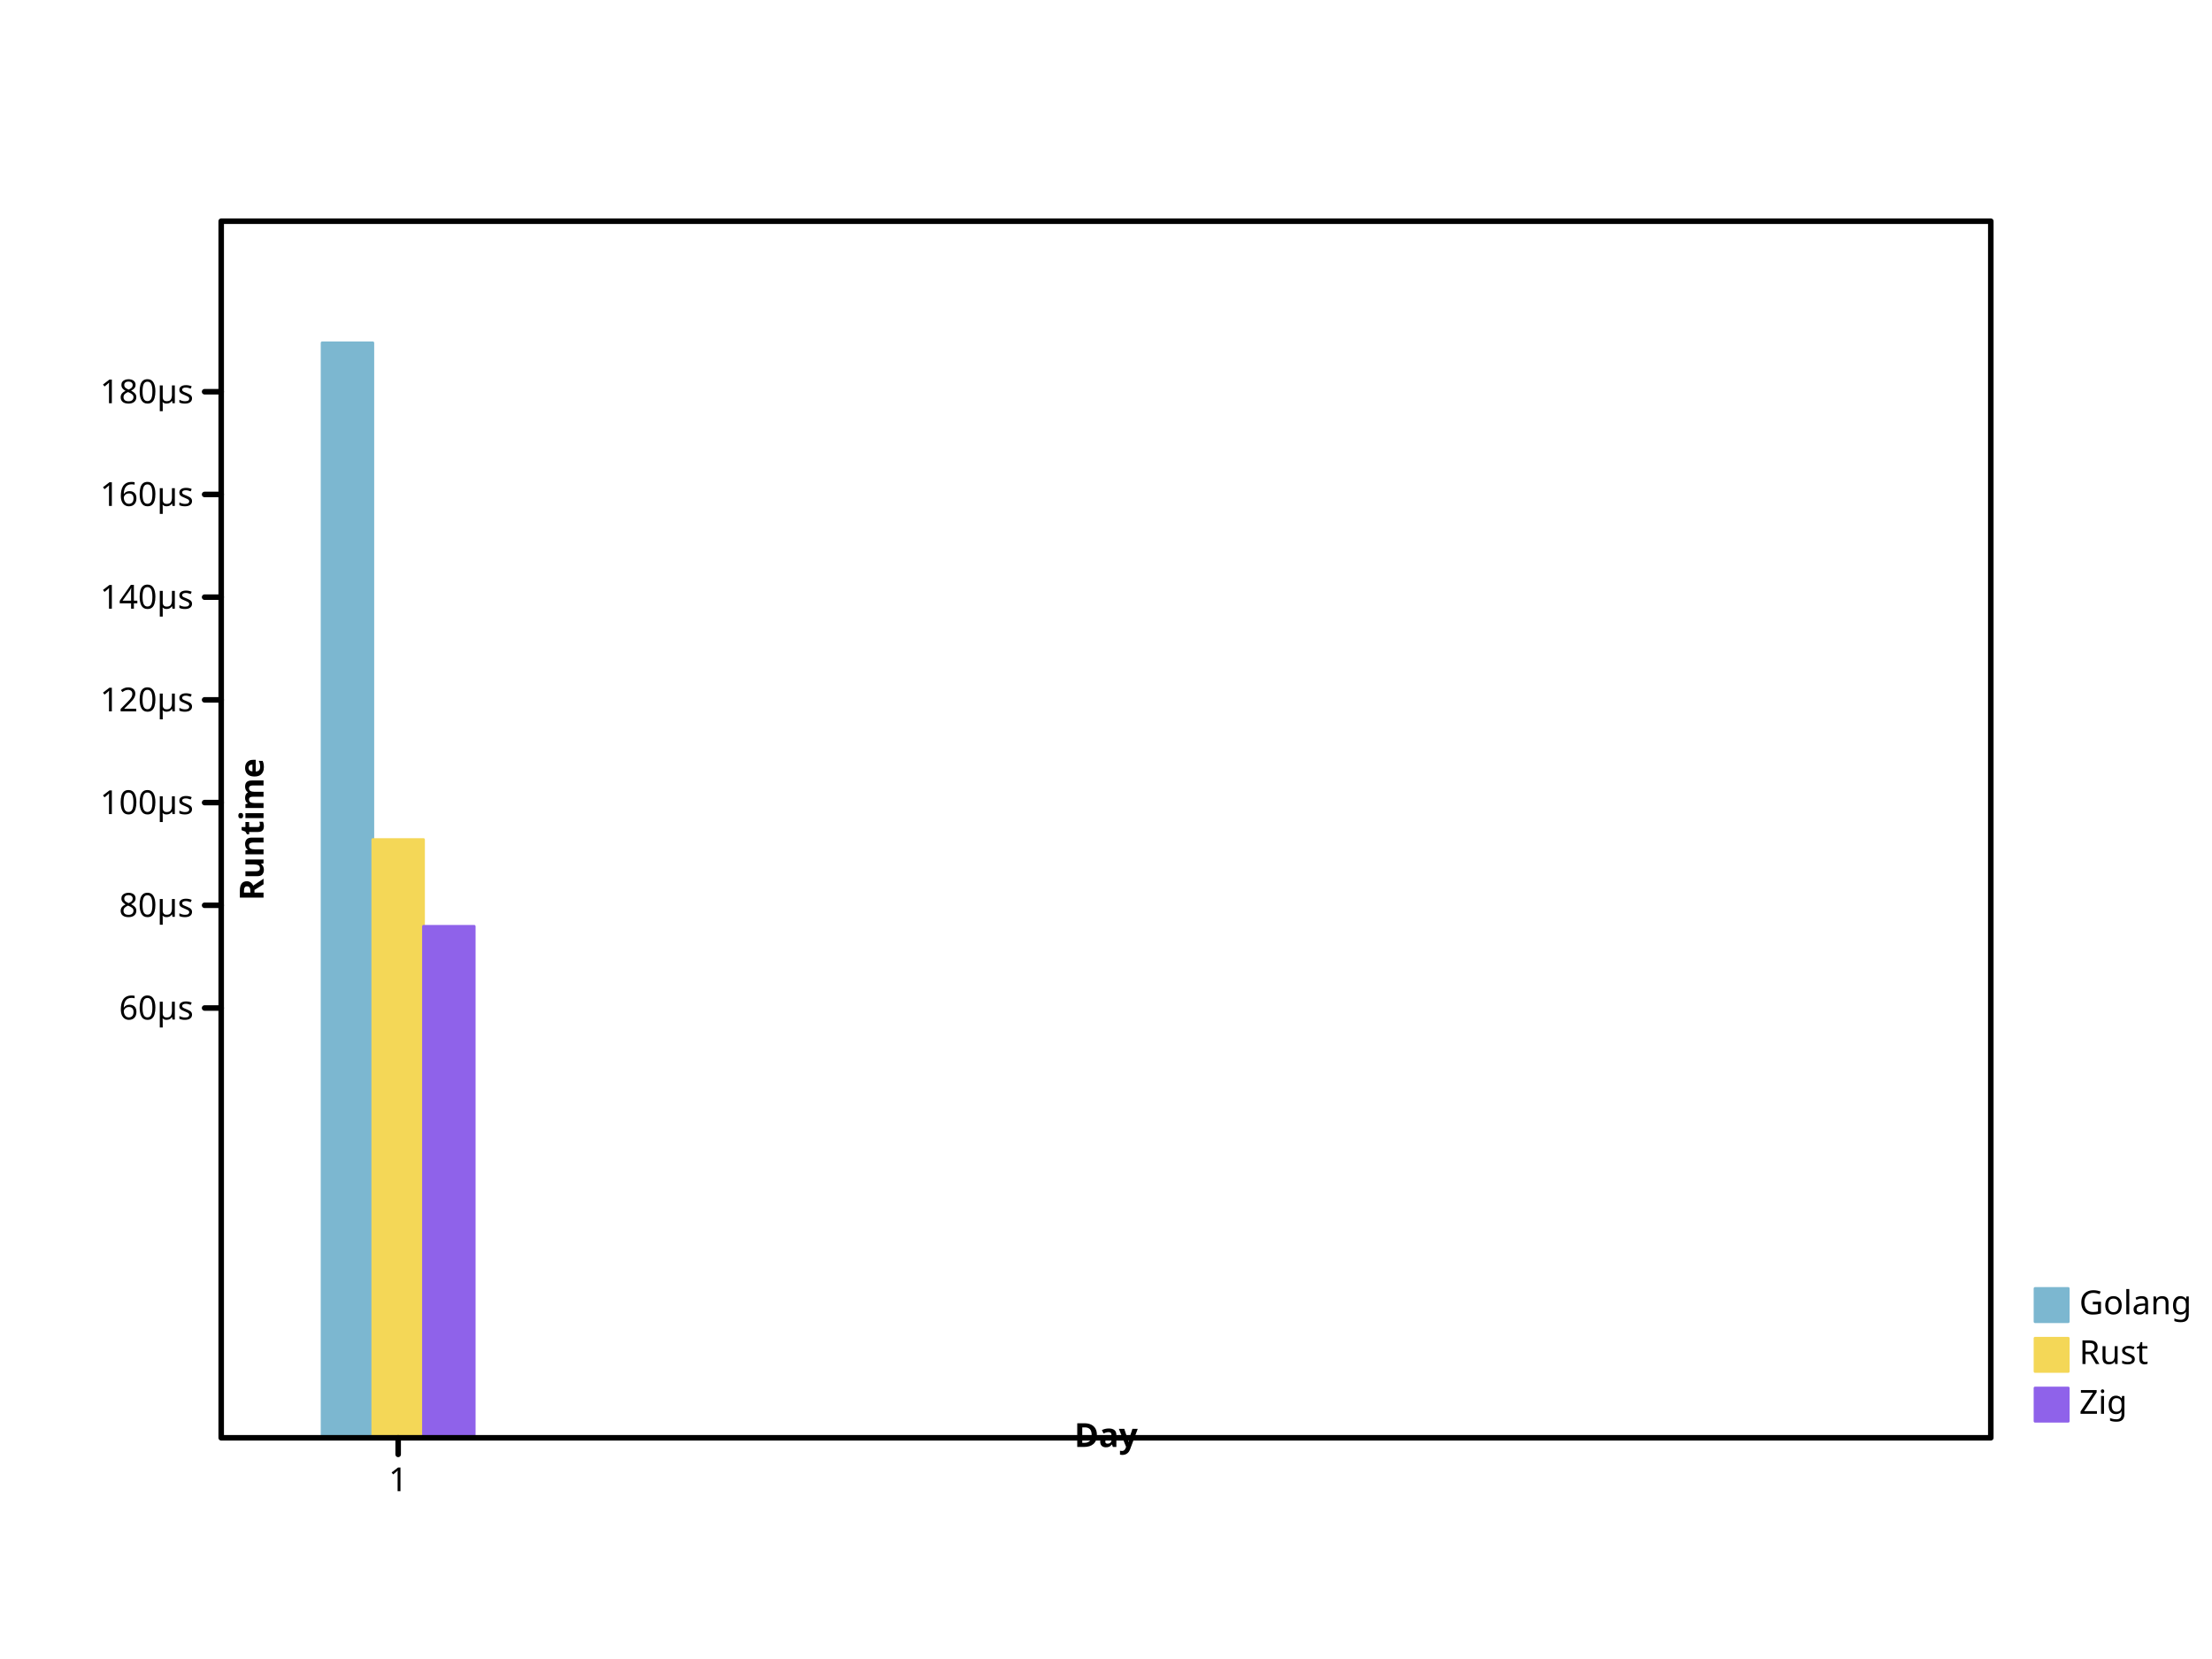
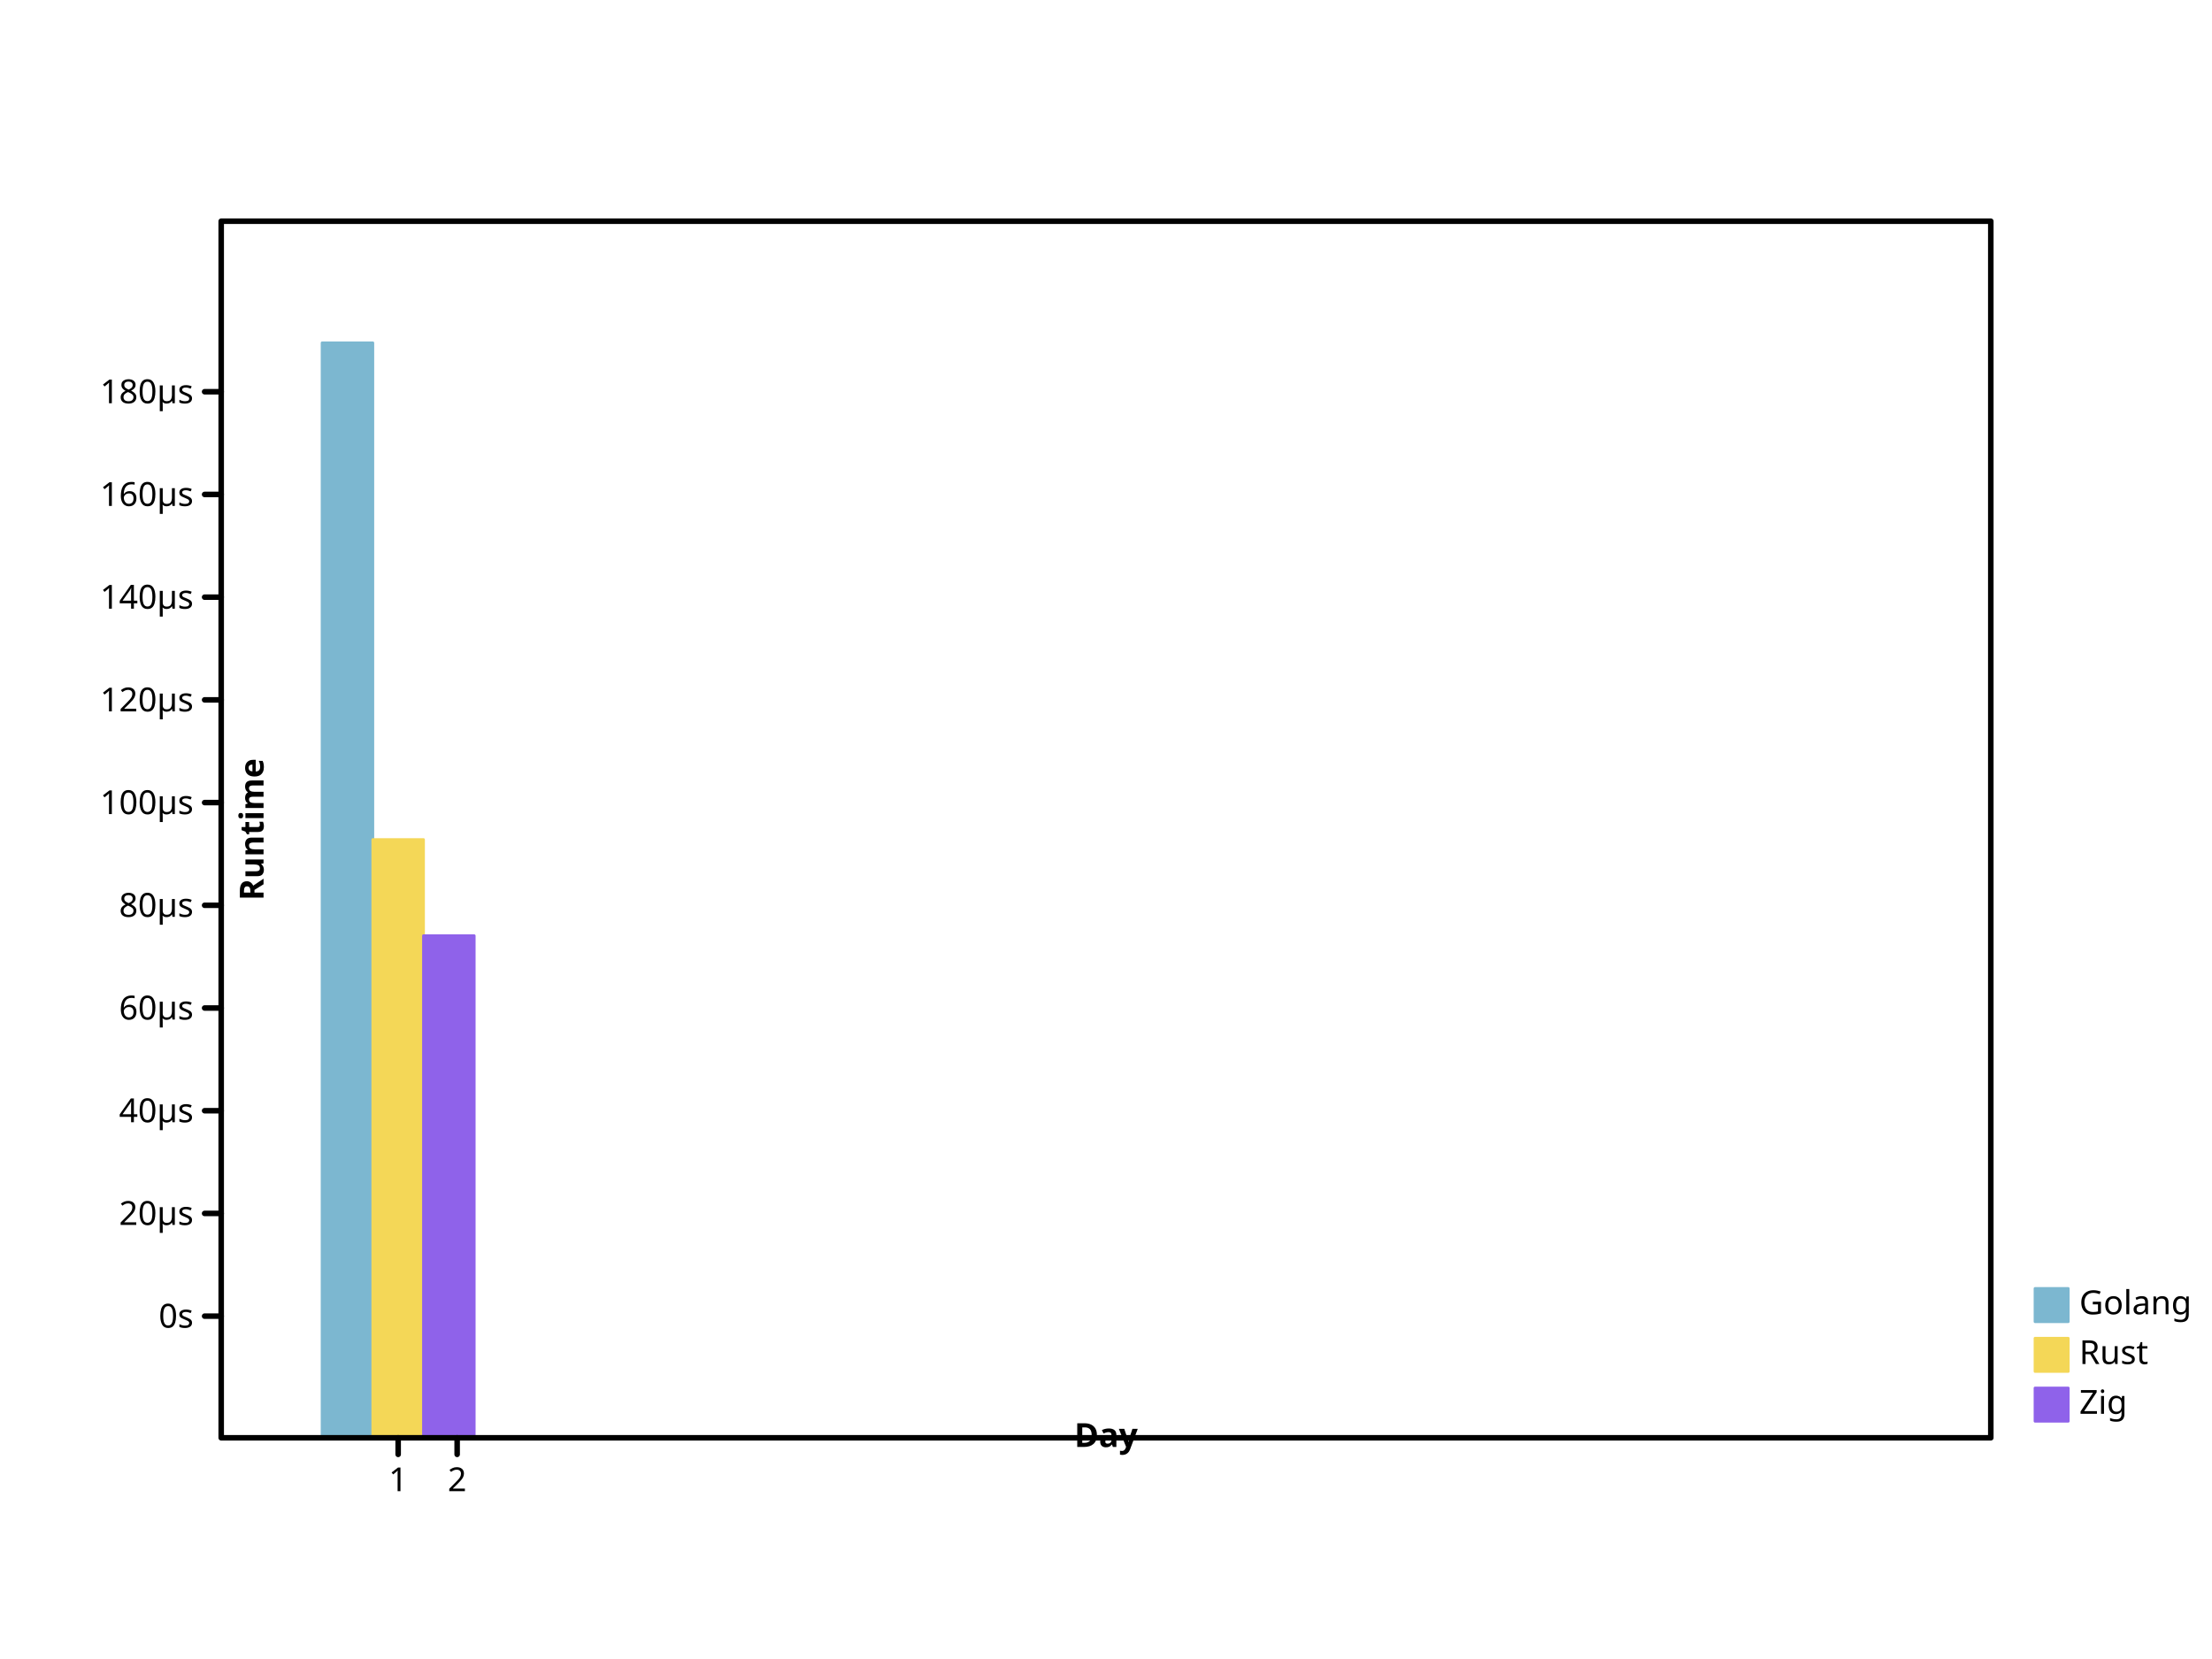
- <svg xmlns="http://www.w3.org/2000/svg" preserveAspectRatio="xMidYMid meet" width="800" height="600" viewbox="0 0 800 600">
+ <svg xmlns="http://www.w3.org/2000/svg" height="600" viewbox="0 0 800 600" preserveAspectRatio="xMidYMid meet" width="800">
  <defs>
-     <marker markerUnits="userSpaceOnUse" markerWidth="2%" markerHeight="2%" id="circle" viewBox="0 0 10 10 " refX="5" refY="5">
-       <circle fill="none" stroke="black" cx="5" cy="5" r="3" />
+     <marker viewBox="0 0 10 10 " refX="5" refY="5" markerUnits="userSpaceOnUse" markerWidth="2%" markerHeight="2%" id="circle">
+       <circle r="3" fill="none" stroke="black" cx="5" cy="5" />
    </marker>
    <marker markerHeight="2%" id="filled-circle" viewBox="0 0 10 10 " refX="5" refY="5" markerUnits="userSpaceOnUse" markerWidth="2%">
-       <circle cx="5" cy="5" r="3" fill="black" stroke="none" />
+       <circle cy="5" r="3" fill="black" stroke="none" cx="5" />
    </marker>
-     <marker refY="5" markerUnits="userSpaceOnUse" markerWidth="2%" markerHeight="2%" id="square" viewBox="0 0 10 10 " refX="5">
-       <rect fill="none" stroke="black" x="2" y="2" width="6" height="6" />
+     <marker viewBox="0 0 10 10 " refX="5" refY="5" markerUnits="userSpaceOnUse" markerWidth="2%" markerHeight="2%" id="square">
+       <rect height="6" fill="none" stroke="black" x="2" y="2" width="6" />
    </marker>
-     <marker markerUnits="userSpaceOnUse" markerWidth="2%" markerHeight="2%" id="filled-square" viewBox="0 0 10 10 " refX="5" refY="5">
-       <rect y="2" width="6" height="6" fill="black" stroke="none" x="2" />
+     <marker markerHeight="2%" id="filled-square" viewBox="0 0 10 10 " refX="5" refY="5" markerUnits="userSpaceOnUse" markerWidth="2%">
+       <rect width="6" height="6" fill="black" stroke="none" x="2" y="2" />
    </marker>
  </defs>
-   <g stroke-linejoin="round" transform="translate(80 520 )scale(1 -1 )" fill="hsl(198, 47%, 65%)" stroke="hsl(198, 47%, 65%)" stroke-width="1px" stroke-linecap="round">
-     <rect width="1.833333e+01" height="396" vector-effect="non-scaling-stroke" x="3.650000e+01" y="0" />
+   <g stroke="hsl(198, 47%, 65%)" stroke-width="1px" stroke-linecap="round" stroke-linejoin="round" transform="translate(80 520 )scale(1 -1 )" fill="hsl(198, 47%, 65%)">
+     <rect height="396" vector-effect="non-scaling-stroke" x="3.650000e+01" y="0" width="1.833333e+01" />
+     <rect y="0" width="1.833333e+01" height="5.725043e+01" vector-effect="non-scaling-stroke" x="5.783333e+01" />
  </g>
-   <g stroke-linejoin="round" transform="translate(80 520 )scale(1 -1 )" fill="hsl(49, 88%, 65%)" stroke="hsl(49, 88%, 65%)" stroke-width="1px" stroke-linecap="round">
-     <rect width="1.833333e+01" height="2.163614e+02" vector-effect="non-scaling-stroke" x="5.483333e+01" y="0" />
+   <g stroke="hsl(49, 88%, 65%)" stroke-width="1px" stroke-linecap="round" stroke-linejoin="round" transform="translate(80 520 )scale(1 -1 )" fill="hsl(49, 88%, 65%)">
+     <rect vector-effect="non-scaling-stroke" x="5.483333e+01" y="0" width="1.833333e+01" height="2.163614e+02" />
  </g>
-   <g stroke-linejoin="round" transform="translate(80 520 )scale(1 -1 )" fill="hsl(260, 76%, 65%)" stroke="hsl(260, 76%, 65%)" stroke-width="1px" stroke-linecap="round">
-     <rect width="1.833333e+01" height="1.849813e+02" vector-effect="non-scaling-stroke" x="7.316667e+01" y="0" />
+   <g stroke="hsl(260, 76%, 65%)" stroke-width="1px" stroke-linecap="round" stroke-linejoin="round" transform="translate(80 520 )scale(1 -1 )" fill="hsl(260, 76%, 65%)">
+     <rect vector-effect="non-scaling-stroke" x="7.316667e+01" y="0" width="1.833333e+01" height="1.815823e+02" />
  </g>
-   <g font-family="sans-serif" dominant-baseline="hanging" stroke="hsl(198, 47%, 65%)" font-style="normal" stroke-width="1px" stroke-linecap="round" stroke-linejoin="round" font-size="12px" font-weight="normal" fill="hsl(198, 47%, 65%)" text-anchor="start">
+   <g dominant-baseline="hanging" font-size="12px" stroke-linecap="round" stroke-linejoin="round" font-style="normal" font-weight="normal" fill="hsl(198, 47%, 65%)" stroke-width="1px" text-anchor="start" stroke="hsl(198, 47%, 65%)" font-family="sans-serif">
    <rect width="12" height="12" vector-effect="non-scaling-stroke" x="736" y="466" />
-     <g stroke="black" fill="black">
+     <g fill="black" stroke="black">
      <text vector-effect="non-scaling-stroke" x="752" y="466" dominant-baseline="hanging" stroke="none">Golang</text>
    </g>
-     <g font-weight="normal" dominant-baseline="hanging" stroke-linecap="round" stroke-linejoin="round" font-family="sans-serif" font-size="12px" stroke-width="1px" font-style="normal" stroke="hsl(49, 88%, 65%)" text-anchor="start" fill="hsl(49, 88%, 65%)">
-       <rect height="12" vector-effect="non-scaling-stroke" x="736" y="484" width="12" />
+     <g dominant-baseline="hanging" stroke-width="1px" font-size="12px" stroke-linecap="round" font-style="normal" stroke-linejoin="round" font-weight="normal" fill="hsl(49, 88%, 65%)" font-family="sans-serif" text-anchor="start" stroke="hsl(49, 88%, 65%)">
+       <rect width="12" height="12" vector-effect="non-scaling-stroke" x="736" y="484" />
      <g fill="black" stroke="black">
-         <text dominant-baseline="hanging" stroke="none" vector-effect="non-scaling-stroke" x="752" y="484">Rust</text>
+         <text x="752" y="484" dominant-baseline="hanging" stroke="none" vector-effect="non-scaling-stroke">Rust</text>
      </g>
-       <g font-style="normal" fill="hsl(260, 76%, 65%)" stroke="hsl(260, 76%, 65%)" stroke-linecap="round" stroke-linejoin="round" stroke-width="1px" text-anchor="start" dominant-baseline="hanging" font-family="sans-serif" font-size="12px" font-weight="normal">
-         <rect y="502" width="12" height="12" vector-effect="non-scaling-stroke" x="736" />
+       <g stroke-linecap="round" font-weight="normal" stroke-width="1px" stroke-linejoin="round" font-style="normal" text-anchor="start" dominant-baseline="hanging" fill="hsl(260, 76%, 65%)" stroke="hsl(260, 76%, 65%)" font-family="sans-serif" font-size="12px">
+         <rect vector-effect="non-scaling-stroke" x="736" y="502" width="12" height="12" />
        <g fill="black" stroke="black">
-           <text vector-effect="non-scaling-stroke" x="752" y="502" dominant-baseline="hanging" stroke="none">Zig</text>
-           <g dominant-baseline="hanging" stroke-width="2px" font-size="12px" stroke-linecap="round" font-family="sans-serif" text-anchor="start" fill="none" font-style="normal" font-weight="normal" stroke-linejoin="round">
-             <rect vector-effect="non-scaling-stroke" x="80" y="80" width="640" height="440" />
+           <text y="502" dominant-baseline="hanging" stroke="none" vector-effect="non-scaling-stroke" x="752">Zig</text>
+           <g font-style="normal" stroke-linejoin="round" fill="none" stroke-linecap="round" font-weight="normal" font-family="sans-serif" text-anchor="start" font-size="12px" dominant-baseline="hanging" stroke-width="2px">
+             <rect height="440" vector-effect="non-scaling-stroke" x="80" y="80" width="640" />
          </g>
-           <g text-anchor="start" dominant-baseline="hanging" fill="none" stroke-linecap="round" stroke-linejoin="round" stroke-width="2px" font-style="normal" font-size="12px" font-weight="normal" stroke="black" transform="translate(80 520 )scale(1 -1 )" font-family="sans-serif">
-             <path d="M64,0 L64,-6 " vector-effect="non-scaling-stroke" />
+           <g font-style="normal" transform="translate(80 520 )scale(1 -1 )" font-size="12px" dominant-baseline="hanging" fill="none" stroke-linejoin="round" text-anchor="start" stroke="black" stroke-width="2px" font-family="sans-serif" font-weight="normal" stroke-linecap="round">
+             <path vector-effect="non-scaling-stroke" d="M64,0 L64,-6 M8.533333e+01,0 L8.533333e+01,-6 " />
          </g>
-           <g font-size="12px" dominant-baseline="hanging" stroke-linecap="round" font-family="sans-serif" font-style="normal" text-anchor="middle" transform="translate(80 520 )scale(1 1 )" font-weight="normal" fill="black" stroke="black" stroke-linejoin="round" stroke-width="2px">
+           <g font-weight="normal" transform="translate(80 520 )scale(1 1 )" stroke="black" font-style="normal" dominant-baseline="hanging" stroke-width="2px" font-size="12px" stroke-linecap="round" stroke-linejoin="round" text-anchor="middle" fill="black" font-family="sans-serif">
            <text y="10" dominant-baseline="hanging" stroke="none" vector-effect="non-scaling-stroke" x="64">1</text>
+             <text x="8.533333e+01" y="10" dominant-baseline="hanging" stroke="none" vector-effect="non-scaling-stroke">2</text>
          </g>
-           <g stroke-linejoin="round" font-family="sans-serif" font-style="normal" text-anchor="middle" fill="black" stroke="black" stroke-linecap="round" stroke-width="2px" transform="translate(80 520 )scale(1 1 )rotate(0 0 0 )" dominant-baseline="baseline" font-size="12px" font-weight="bold">
-             <text stroke="none" vector-effect="non-scaling-stroke" x="320" y="-6" dominant-baseline="baseline">Day</text>
+           <g dominant-baseline="baseline" fill="black" stroke-width="2px" stroke-linejoin="round" text-anchor="middle" stroke-linecap="round" font-family="sans-serif" font-size="12px" font-weight="bold" font-style="normal" transform="translate(80 520 )scale(1 1 )rotate(0 0 0 )" stroke="black">
+             <text dominant-baseline="baseline" stroke="none" vector-effect="non-scaling-stroke" x="320" y="-6">Day</text>
          </g>
-           <g transform="translate(80 520 )scale(1 -1 )" dominant-baseline="baseline" font-family="sans-serif" font-size="12px" font-weight="bold" font-style="normal" text-anchor="middle" fill="black" stroke="black" stroke-linecap="round" stroke-linejoin="round" stroke-width="2px">
-             <path vector-effect="non-scaling-stroke" d="M0,1.554418e+02 L-6,1.554418e+02 M0,1.925890e+02 L-6,1.925890e+02 M0,2.297363e+02 L-6,2.297363e+02 M0,2.668836e+02 L-6,2.668836e+02 M0,3.040308e+02 L-6,3.040308e+02 M0,3.411781e+02 L-6,3.411781e+02 M0,3.783253e+02 L-6,3.783253e+02 " />
+           <g stroke="black" font-family="sans-serif" dominant-baseline="baseline" fill="black" text-anchor="middle" transform="translate(80 520 )scale(1 -1 )" font-style="normal" stroke-width="2px" font-size="12px" font-weight="bold" stroke-linecap="round" stroke-linejoin="round">
+             <path vector-effect="non-scaling-stroke" d="M0,44 L-6,44 M0,8.114726e+01 L-6,8.114726e+01 M0,1.182945e+02 L-6,1.182945e+02 M0,1.554418e+02 L-6,1.554418e+02 M0,1.925890e+02 L-6,1.925890e+02 M0,2.297363e+02 L-6,2.297363e+02 M0,2.668836e+02 L-6,2.668836e+02 M0,3.040308e+02 L-6,3.040308e+02 M0,3.411781e+02 L-6,3.411781e+02 M0,3.783253e+02 L-6,3.783253e+02 " />
          </g>
-           <g stroke-width="2px" text-anchor="end" font-family="sans-serif" font-weight="normal" fill="black" stroke="black" transform="translate(80 520 )scale(1 1 )" font-style="normal" stroke-linejoin="round" font-size="12px" dominant-baseline="middle" stroke-linecap="round">
-             <text stroke="none" vector-effect="non-scaling-stroke" x="-10" y="-1.554418e+02" dominant-baseline="middle">60µs</text>
+           <g transform="translate(80 520 )scale(1 1 )" font-family="sans-serif" font-weight="normal" dominant-baseline="middle" stroke="black" stroke-linecap="round" stroke-linejoin="round" fill="black" stroke-width="2px" font-size="12px" font-style="normal" text-anchor="end">
+             <text vector-effect="non-scaling-stroke" x="-10" y="-44" dominant-baseline="middle" stroke="none">0s</text>
+             <text stroke="none" vector-effect="non-scaling-stroke" x="-10" y="-8.114726e+01" dominant-baseline="middle">20µs</text>
+             <text y="-1.182945e+02" dominant-baseline="middle" stroke="none" vector-effect="non-scaling-stroke" x="-10">40µs</text>
+             <text dominant-baseline="middle" stroke="none" vector-effect="non-scaling-stroke" x="-10" y="-1.554418e+02">60µs</text>
            <text x="-10" y="-1.925890e+02" dominant-baseline="middle" stroke="none" vector-effect="non-scaling-stroke">80µs</text>
-             <text x="-10" y="-2.297363e+02" dominant-baseline="middle" stroke="none" vector-effect="non-scaling-stroke">100µs</text>
+             <text dominant-baseline="middle" stroke="none" vector-effect="non-scaling-stroke" x="-10" y="-2.297363e+02">100µs</text>
            <text stroke="none" vector-effect="non-scaling-stroke" x="-10" y="-2.668836e+02" dominant-baseline="middle">120µs</text>
-             <text dominant-baseline="middle" stroke="none" vector-effect="non-scaling-stroke" x="-10" y="-3.040308e+02">140µs</text>
-             <text dominant-baseline="middle" stroke="none" vector-effect="non-scaling-stroke" x="-10" y="-3.411781e+02">160µs</text>
-             <text stroke="none" vector-effect="non-scaling-stroke" x="-10" y="-3.783253e+02" dominant-baseline="middle">180µs</text>
+             <text y="-3.040308e+02" dominant-baseline="middle" stroke="none" vector-effect="non-scaling-stroke" x="-10">140µs</text>
+             <text x="-10" y="-3.411781e+02" dominant-baseline="middle" stroke="none" vector-effect="non-scaling-stroke">160µs</text>
+             <text x="-10" y="-3.783253e+02" dominant-baseline="middle" stroke="none" vector-effect="non-scaling-stroke">180µs</text>
          </g>
-           <g font-style="normal" text-anchor="middle" font-family="sans-serif" font-weight="bold" stroke-linejoin="round" font-size="12px" dominant-baseline="hanging" fill="black" transform="translate(80 520 )scale(1 1 )rotate(-90 0 0 )" stroke-width="2px" stroke="black" stroke-linecap="round">
-             <text x="220" y="6" dominant-baseline="hanging" stroke="none" vector-effect="non-scaling-stroke">Runtime</text>
+           <g stroke="black" text-anchor="middle" fill="black" font-family="sans-serif" font-weight="bold" dominant-baseline="hanging" stroke-linecap="round" stroke-linejoin="round" font-style="normal" transform="translate(80 520 )scale(1 1 )rotate(-90 0 0 )" stroke-width="2px" font-size="12px">
+             <text dominant-baseline="hanging" stroke="none" vector-effect="non-scaling-stroke" x="220" y="6">Runtime</text>
          </g>
        </g>
      </g>
    </g>
  </g>
</svg>
